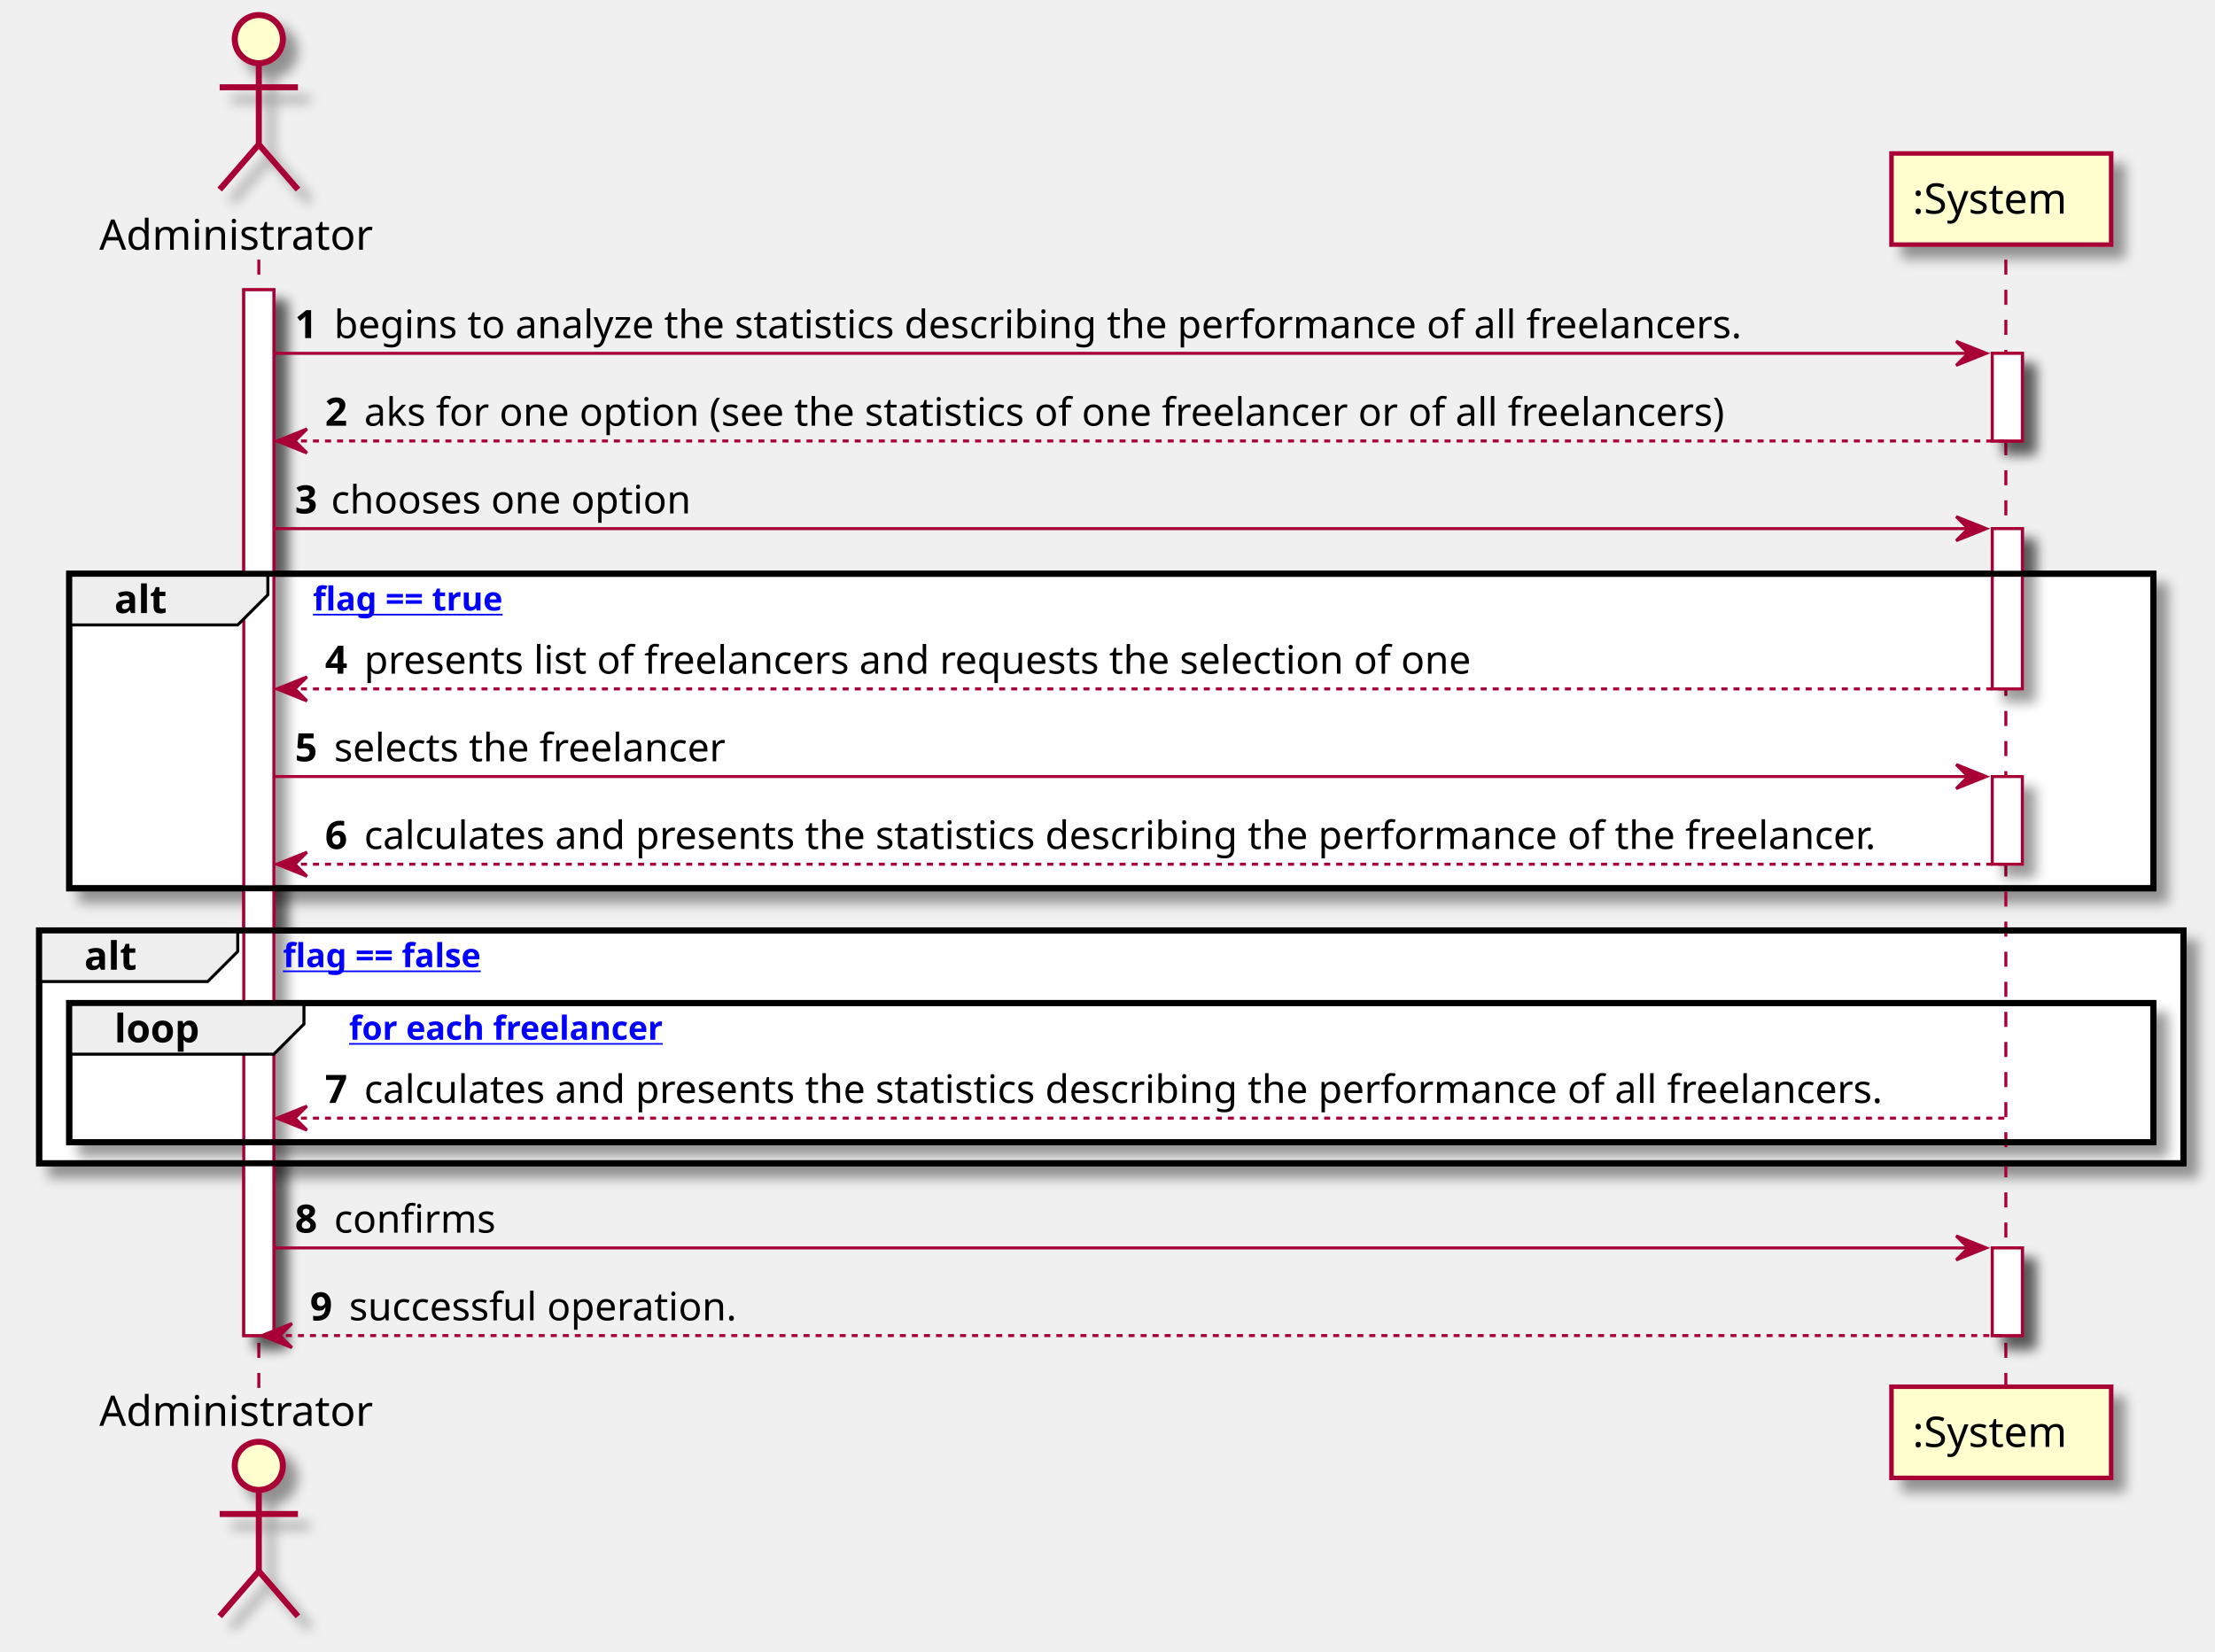
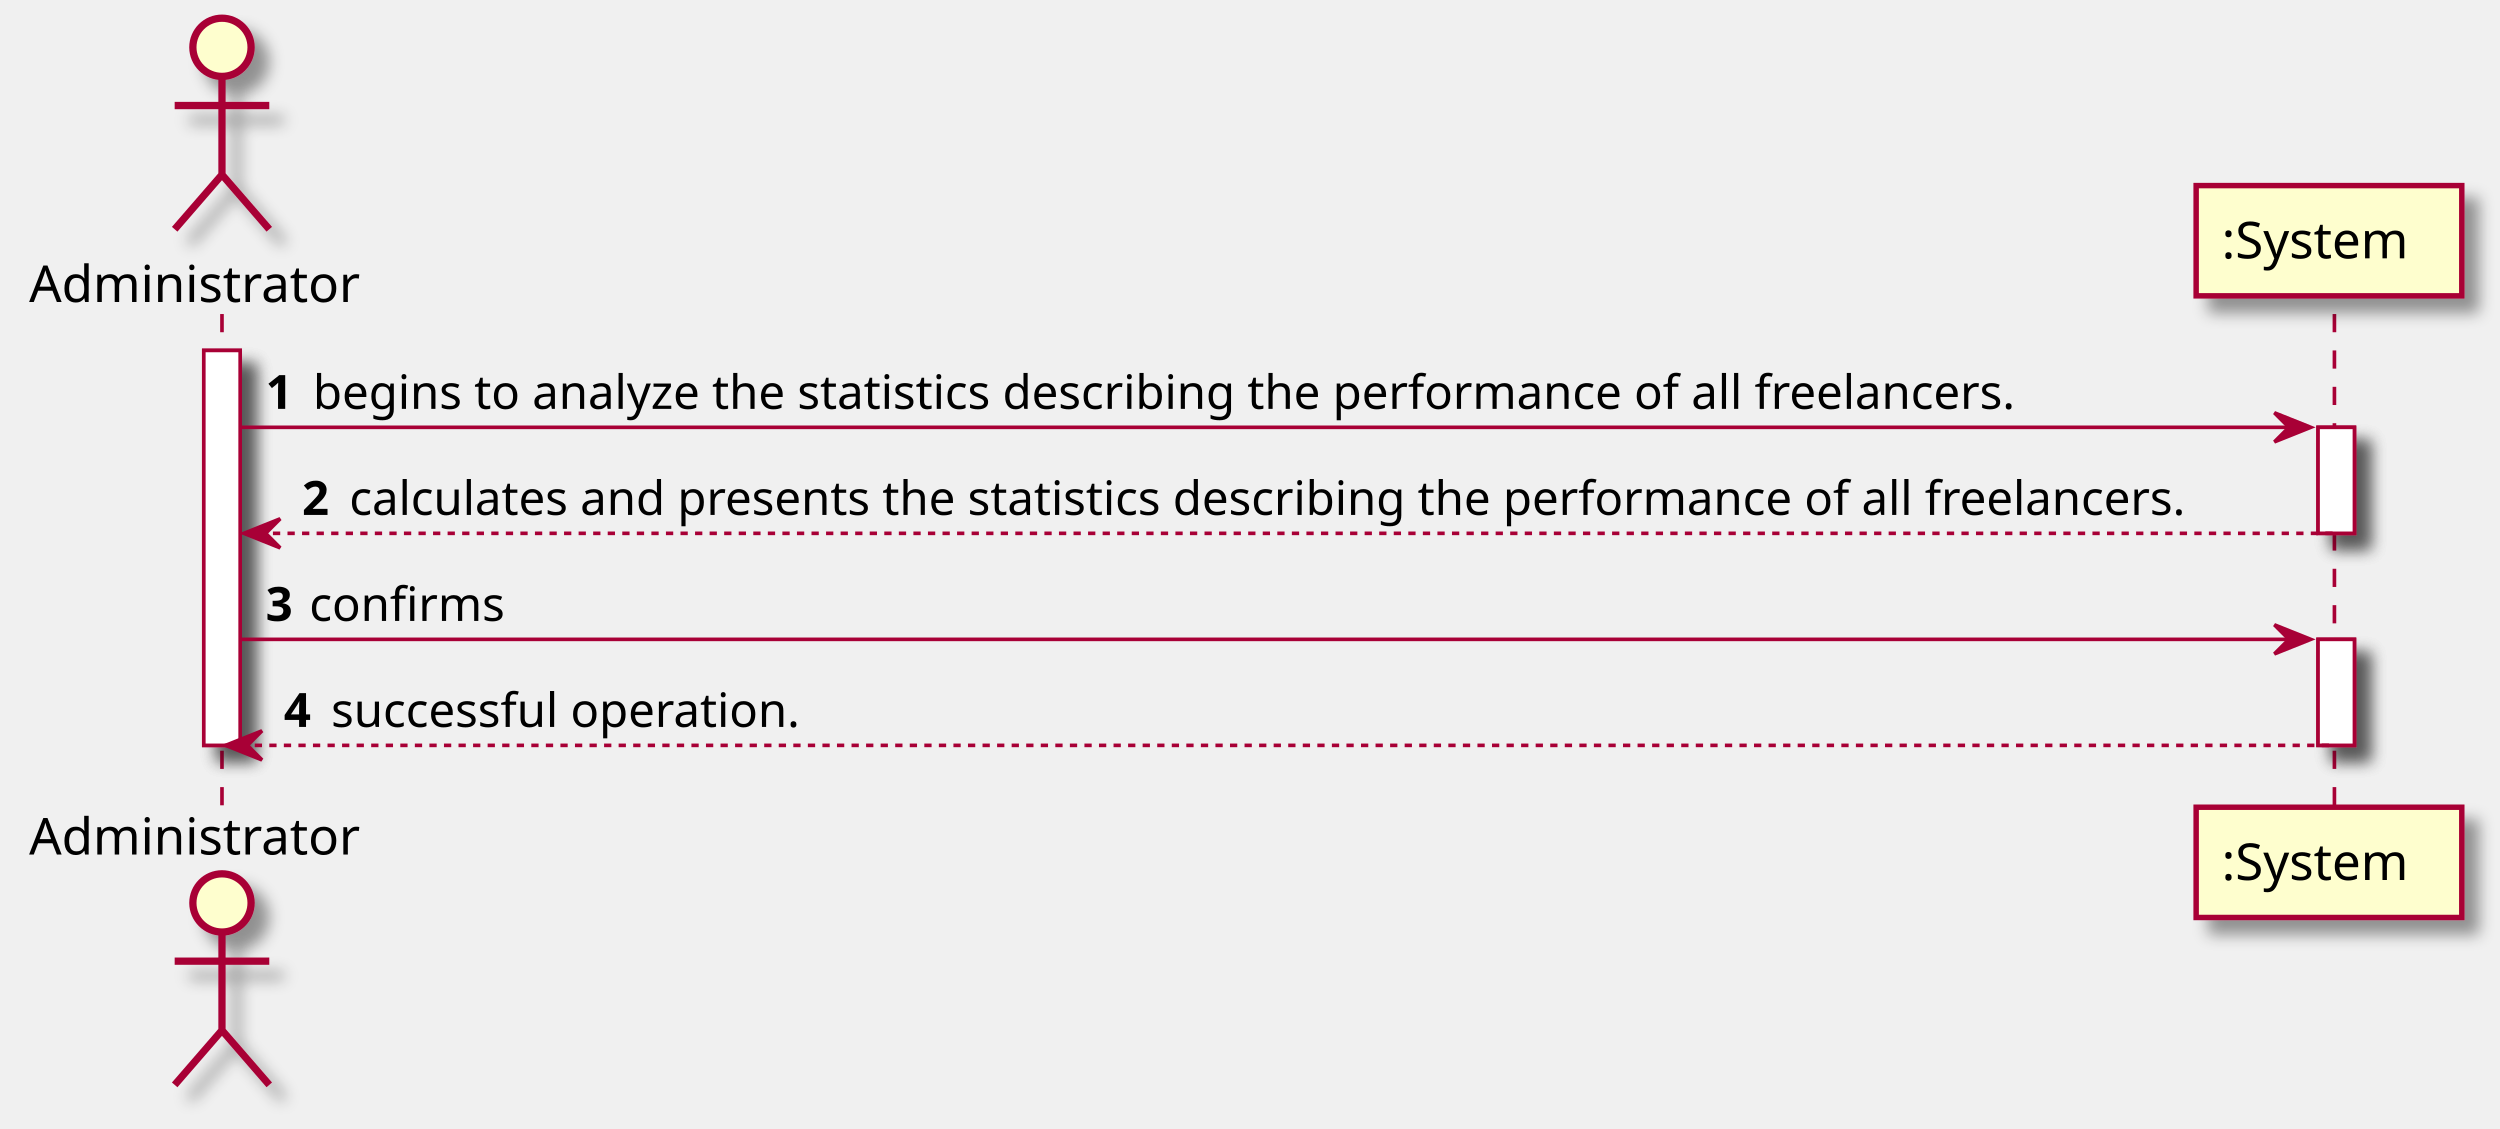
- <svg xmlns="http://www.w3.org/2000/svg" xmlns:xlink="http://www.w3.org/1999/xlink" contentScriptType="application/ecmascript" contentStyleType="text/css" height="549px" preserveAspectRatio="none" style="width:736px;height:549px;" version="1.1" viewBox="0 0 736 549" width="736px" zoomAndPan="magnify">
+ <svg xmlns="http://www.w3.org/2000/svg" contentScriptType="application/ecmascript" contentStyleType="text/css" height="310px" preserveAspectRatio="none" style="width:687px;height:310px;" version="1.1" viewBox="0 0 687 310" width="687px" zoomAndPan="magnify">
  <defs>
-     <filter height="300%" id="f1suzvo9kn97f3" width="300%" x="-1" y="-1">
+     <filter height="300%" id="f1971oxiyataoc" width="300%" x="-1" y="-1">
      <feGaussianBlur result="blurOut" stdDeviation="2.0" />
      <feColorMatrix in="blurOut" result="blurOut2" type="matrix" values="0 0 0 0 0 0 0 0 0 0 0 0 0 0 0 0 0 0 .4 0" />
      <feOffset dx="4.0" dy="4.0" in="blurOut2" result="blurOut3" />
      <feBlend in="SourceGraphic" in2="blurOut3" mode="normal" />
    </filter>
  </defs>
  <g>
-     <rect fill="#FFFFFF" filter="url(#f1suzvo9kn97f3)" height="347.594" style="stroke: #A80036; stroke-width: 1.0;" width="10" x="81" y="96.297" />
-     <rect fill="#FFFFFF" filter="url(#f1suzvo9kn97f3)" height="29.133" style="stroke: #A80036; stroke-width: 1.0;" width="10" x="662" y="117.43" />
-     <rect fill="#FFFFFF" filter="url(#f1suzvo9kn97f3)" height="53.266" style="stroke: #A80036; stroke-width: 1.0;" width="10" x="662" y="175.695" />
-     <rect fill="#FFFFFF" filter="url(#f1suzvo9kn97f3)" height="29.133" style="stroke: #A80036; stroke-width: 1.0;" width="10" x="662" y="258.094" />
-     <rect fill="#FFFFFF" filter="url(#f1suzvo9kn97f3)" height="29.133" style="stroke: #A80036; stroke-width: 1.0;" width="10" x="662" y="414.758" />
-     <rect fill="#FFFFFF" filter="url(#f1suzvo9kn97f3)" height="104.531" style="stroke: #000000; stroke-width: 2.0;" width="692.5" x="23" y="190.695" />
-     <rect fill="#FFFFFF" filter="url(#f1suzvo9kn97f3)" height="77.398" style="stroke: #000000; stroke-width: 2.0;" width="712.5" x="13" y="309.227" />
-     <rect fill="#FFFFFF" filter="url(#f1suzvo9kn97f3)" height="46.266" style="stroke: #000000; stroke-width: 2.0;" width="692.5" x="23" y="333.359" />
-     <line style="stroke: #A80036; stroke-width: 1.0; stroke-dasharray: 5.0,5.0;" x1="86" x2="86" y1="86.297" y2="461.891" />
-     <line style="stroke: #A80036; stroke-width: 1.0; stroke-dasharray: 5.0,5.0;" x1="666.5" x2="666.5" y1="86.297" y2="461.891" />
-     <text fill="#000000" font-family="sans-serif" font-size="14" lengthAdjust="spacingAndGlyphs" textLength="100" x="33" y="82.995">Administrator</text>
-     <ellipse cx="86" cy="13" fill="#FEFECE" filter="url(#f1suzvo9kn97f3)" rx="8" ry="8" style="stroke: #A80036; stroke-width: 2.0;" />
-     <path d="M86,21 L86,48 M73,29 L99,29 M86,48 L73,63 M86,48 L99,63 " fill="none" filter="url(#f1suzvo9kn97f3)" style="stroke: #A80036; stroke-width: 2.0;" />
-     <text fill="#000000" font-family="sans-serif" font-size="14" lengthAdjust="spacingAndGlyphs" textLength="100" x="33" y="473.886">Administrator</text>
-     <ellipse cx="86" cy="487.188" fill="#FEFECE" filter="url(#f1suzvo9kn97f3)" rx="8" ry="8" style="stroke: #A80036; stroke-width: 2.0;" />
-     <path d="M86,495.188 L86,522.188 M73,503.188 L99,503.188 M86,522.188 L73,537.188 M86,522.188 L99,537.188 " fill="none" filter="url(#f1suzvo9kn97f3)" style="stroke: #A80036; stroke-width: 2.0;" />
-     <rect fill="#FEFECE" filter="url(#f1suzvo9kn97f3)" height="30.297" style="stroke: #A80036; stroke-width: 1.5;" width="73" x="628.5" y="51" />
-     <text fill="#000000" font-family="sans-serif" font-size="14" lengthAdjust="spacingAndGlyphs" textLength="59" x="635.5" y="70.995">:System</text>
-     <rect fill="#FEFECE" filter="url(#f1suzvo9kn97f3)" height="30.297" style="stroke: #A80036; stroke-width: 1.5;" width="73" x="628.5" y="460.891" />
-     <text fill="#000000" font-family="sans-serif" font-size="14" lengthAdjust="spacingAndGlyphs" textLength="59" x="635.5" y="480.886">:System</text>
-     <rect fill="#FFFFFF" filter="url(#f1suzvo9kn97f3)" height="347.594" style="stroke: #A80036; stroke-width: 1.0;" width="10" x="81" y="96.297" />
-     <rect fill="#FFFFFF" filter="url(#f1suzvo9kn97f3)" height="29.133" style="stroke: #A80036; stroke-width: 1.0;" width="10" x="662" y="117.43" />
-     <rect fill="#FFFFFF" filter="url(#f1suzvo9kn97f3)" height="53.266" style="stroke: #A80036; stroke-width: 1.0;" width="10" x="662" y="175.695" />
-     <rect fill="#FFFFFF" filter="url(#f1suzvo9kn97f3)" height="29.133" style="stroke: #A80036; stroke-width: 1.0;" width="10" x="662" y="258.094" />
-     <rect fill="#FFFFFF" filter="url(#f1suzvo9kn97f3)" height="29.133" style="stroke: #A80036; stroke-width: 1.0;" width="10" x="662" y="414.758" />
-     <polygon fill="#A80036" points="650,113.43,660,117.43,650,121.43,654,117.43" style="stroke: #A80036; stroke-width: 1.0;" />
-     <line style="stroke: #A80036; stroke-width: 1.0;" x1="91" x2="656" y1="117.43" y2="117.43" />
-     <text fill="#000000" font-family="sans-serif" font-size="13" font-weight="bold" lengthAdjust="spacingAndGlyphs" textLength="9" x="98" y="112.364">1</text>
-     <text fill="#000000" font-family="sans-serif" font-size="13" lengthAdjust="spacingAndGlyphs" textLength="495" x="111" y="112.364">begins to analyze the statistics describing the performance of all freelancers.</text>
-     <polygon fill="#A80036" points="102,142.562,92,146.562,102,150.562,98,146.562" style="stroke: #A80036; stroke-width: 1.0;" />
-     <line style="stroke: #A80036; stroke-width: 1.0; stroke-dasharray: 2.0,2.0;" x1="96" x2="666" y1="146.562" y2="146.562" />
-     <text fill="#000000" font-family="sans-serif" font-size="13" font-weight="bold" lengthAdjust="spacingAndGlyphs" textLength="9" x="108" y="141.497">2</text>
-     <text fill="#000000" font-family="sans-serif" font-size="13" lengthAdjust="spacingAndGlyphs" textLength="481" x="121" y="141.497">aks for one option (see the statistics of one freelancer or of all freelancers)</text>
-     <polygon fill="#A80036" points="650,171.695,660,175.695,650,179.695,654,175.695" style="stroke: #A80036; stroke-width: 1.0;" />
-     <line style="stroke: #A80036; stroke-width: 1.0;" x1="91" x2="656" y1="175.695" y2="175.695" />
-     <text fill="#000000" font-family="sans-serif" font-size="13" font-weight="bold" lengthAdjust="spacingAndGlyphs" textLength="8" x="98" y="170.629">3</text>
-     <text fill="#000000" font-family="sans-serif" font-size="13" lengthAdjust="spacingAndGlyphs" textLength="125" x="110" y="170.629">chooses one option</text>
-     <path d="M23,190.695 L89,190.695 L89,197.695 L79,207.695 L23,207.695 L23,190.695 " fill="#EEEEEE" style="stroke: #000000; stroke-width: 1.0;" />
-     <rect fill="none" height="104.531" style="stroke: #000000; stroke-width: 2.0;" width="692.5" x="23" y="190.695" />
-     <text fill="#000000" font-family="sans-serif" font-size="13" font-weight="bold" lengthAdjust="spacingAndGlyphs" textLength="21" x="38" y="203.762">alt</text>
-     <a href="" target="_top" title="" xlink:actuate="onRequest" xlink:href="" xlink:show="new" xlink:title="" xlink:type="simple">
-       <text fill="#0000FF" font-family="sans-serif" font-size="11" font-weight="bold" lengthAdjust="spacingAndGlyphs" text-decoration="underline" textLength="82" x="104" y="202.906">flag == true</text>
-     </a>
-     <polygon fill="#A80036" points="102,224.961,92,228.961,102,232.961,98,228.961" style="stroke: #A80036; stroke-width: 1.0;" />
-     <line style="stroke: #A80036; stroke-width: 1.0; stroke-dasharray: 2.0,2.0;" x1="96" x2="666" y1="228.961" y2="228.961" />
-     <text fill="#000000" font-family="sans-serif" font-size="13" font-weight="bold" lengthAdjust="spacingAndGlyphs" textLength="9" x="108" y="223.895">4</text>
-     <text fill="#000000" font-family="sans-serif" font-size="13" lengthAdjust="spacingAndGlyphs" textLength="390" x="121" y="223.895">presents list of freelancers and requests the selection of one</text>
-     <polygon fill="#A80036" points="650,254.094,660,258.094,650,262.094,654,258.094" style="stroke: #A80036; stroke-width: 1.0;" />
-     <line style="stroke: #A80036; stroke-width: 1.0;" x1="91" x2="656" y1="258.094" y2="258.094" />
-     <text fill="#000000" font-family="sans-serif" font-size="13" font-weight="bold" lengthAdjust="spacingAndGlyphs" textLength="9" x="98" y="253.028">5</text>
-     <text fill="#000000" font-family="sans-serif" font-size="13" lengthAdjust="spacingAndGlyphs" textLength="139" x="111" y="253.028">selects the freelancer</text>
-     <polygon fill="#A80036" points="102,283.227,92,287.227,102,291.227,98,287.227" style="stroke: #A80036; stroke-width: 1.0;" />
-     <line style="stroke: #A80036; stroke-width: 1.0; stroke-dasharray: 2.0,2.0;" x1="96" x2="666" y1="287.227" y2="287.227" />
-     <text fill="#000000" font-family="sans-serif" font-size="13" font-weight="bold" lengthAdjust="spacingAndGlyphs" textLength="9" x="108" y="282.161">6</text>
-     <text fill="#000000" font-family="sans-serif" font-size="13" lengthAdjust="spacingAndGlyphs" textLength="534" x="121" y="282.161">calculates and presents the statistics describing the performance of the freelancer.</text>
-     <path d="M13,309.227 L79,309.227 L79,316.227 L69,326.227 L13,326.227 L13,309.227 " fill="#EEEEEE" style="stroke: #000000; stroke-width: 1.0;" />
-     <rect fill="none" height="77.398" style="stroke: #000000; stroke-width: 2.0;" width="712.5" x="13" y="309.227" />
-     <text fill="#000000" font-family="sans-serif" font-size="13" font-weight="bold" lengthAdjust="spacingAndGlyphs" textLength="21" x="28" y="322.293">alt</text>
-     <a href="" target="_top" title="" xlink:actuate="onRequest" xlink:href="" xlink:show="new" xlink:title="" xlink:type="simple">
-       <text fill="#0000FF" font-family="sans-serif" font-size="11" font-weight="bold" lengthAdjust="spacingAndGlyphs" text-decoration="underline" textLength="87" x="94" y="321.437">flag == false</text>
-     </a>
-     <path d="M23,333.359 L101,333.359 L101,340.359 L91,350.359 L23,350.359 L23,333.359 " fill="#EEEEEE" style="stroke: #000000; stroke-width: 1.0;" />
-     <rect fill="none" height="46.266" style="stroke: #000000; stroke-width: 2.0;" width="692.5" x="23" y="333.359" />
-     <text fill="#000000" font-family="sans-serif" font-size="13" font-weight="bold" lengthAdjust="spacingAndGlyphs" textLength="33" x="38" y="346.426">loop</text>
-     <a href="" target="_top" title="" xlink:actuate="onRequest" xlink:href="" xlink:show="new" xlink:title="" xlink:type="simple">
-       <text fill="#0000FF" font-family="sans-serif" font-size="11" font-weight="bold" lengthAdjust="spacingAndGlyphs" text-decoration="underline" textLength="131" x="116" y="345.57">for each freelancer</text>
-     </a>
-     <polygon fill="#A80036" points="102,367.625,92,371.625,102,375.625,98,371.625" style="stroke: #A80036; stroke-width: 1.0;" />
-     <line style="stroke: #A80036; stroke-width: 1.0; stroke-dasharray: 2.0,2.0;" x1="96" x2="666" y1="371.625" y2="371.625" />
-     <text fill="#000000" font-family="sans-serif" font-size="13" font-weight="bold" lengthAdjust="spacingAndGlyphs" textLength="9" x="108" y="366.559">7</text>
-     <text fill="#000000" font-family="sans-serif" font-size="13" lengthAdjust="spacingAndGlyphs" textLength="534" x="121" y="366.559">calculates and presents the statistics describing the performance of all freelancers.</text>
-     <polygon fill="#A80036" points="650,410.758,660,414.758,650,418.758,654,414.758" style="stroke: #A80036; stroke-width: 1.0;" />
-     <line style="stroke: #A80036; stroke-width: 1.0;" x1="91" x2="656" y1="414.758" y2="414.758" />
-     <text fill="#000000" font-family="sans-serif" font-size="13" font-weight="bold" lengthAdjust="spacingAndGlyphs" textLength="9" x="98" y="409.692">8</text>
-     <text fill="#000000" font-family="sans-serif" font-size="13" lengthAdjust="spacingAndGlyphs" textLength="56" x="111" y="409.692">confirms</text>
-     <polygon fill="#A80036" points="97,439.891,87,443.891,97,447.891,93,443.891" style="stroke: #A80036; stroke-width: 1.0;" />
-     <line style="stroke: #A80036; stroke-width: 1.0; stroke-dasharray: 2.0,2.0;" x1="91" x2="666" y1="443.891" y2="443.891" />
-     <text fill="#000000" font-family="sans-serif" font-size="13" font-weight="bold" lengthAdjust="spacingAndGlyphs" textLength="9" x="103" y="438.825">9</text>
-     <text fill="#000000" font-family="sans-serif" font-size="13" lengthAdjust="spacingAndGlyphs" textLength="136" x="116" y="438.825">successful operation.</text>
+     <rect fill="#FFFFFF" filter="url(#f1971oxiyataoc)" height="108.531" style="stroke: #A80036; stroke-width: 1.0;" width="10" x="56" y="96.297" />
+     <rect fill="#FFFFFF" filter="url(#f1971oxiyataoc)" height="29.133" style="stroke: #A80036; stroke-width: 1.0;" width="10" x="637" y="117.43" />
+     <rect fill="#FFFFFF" filter="url(#f1971oxiyataoc)" height="29.133" style="stroke: #A80036; stroke-width: 1.0;" width="10" x="637" y="175.695" />
+     <line style="stroke: #A80036; stroke-width: 1.0; stroke-dasharray: 5.0,5.0;" x1="61" x2="61" y1="86.297" y2="222.828" />
+     <line style="stroke: #A80036; stroke-width: 1.0; stroke-dasharray: 5.0,5.0;" x1="641.5" x2="641.5" y1="86.297" y2="222.828" />
+     <text fill="#000000" font-family="sans-serif" font-size="14" lengthAdjust="spacingAndGlyphs" textLength="100" x="8" y="82.995">Administrator</text>
+     <ellipse cx="61" cy="13" fill="#FEFECE" filter="url(#f1971oxiyataoc)" rx="8" ry="8" style="stroke: #A80036; stroke-width: 2.0;" />
+     <path d="M61,21 L61,48 M48,29 L74,29 M61,48 L48,63 M61,48 L74,63 " fill="none" filter="url(#f1971oxiyataoc)" style="stroke: #A80036; stroke-width: 2.0;" />
+     <text fill="#000000" font-family="sans-serif" font-size="14" lengthAdjust="spacingAndGlyphs" textLength="100" x="8" y="234.823">Administrator</text>
+     <ellipse cx="61" cy="248.125" fill="#FEFECE" filter="url(#f1971oxiyataoc)" rx="8" ry="8" style="stroke: #A80036; stroke-width: 2.0;" />
+     <path d="M61,256.125 L61,283.125 M48,264.125 L74,264.125 M61,283.125 L48,298.125 M61,283.125 L74,298.125 " fill="none" filter="url(#f1971oxiyataoc)" style="stroke: #A80036; stroke-width: 2.0;" />
+     <rect fill="#FEFECE" filter="url(#f1971oxiyataoc)" height="30.297" style="stroke: #A80036; stroke-width: 1.5;" width="73" x="603.5" y="51" />
+     <text fill="#000000" font-family="sans-serif" font-size="14" lengthAdjust="spacingAndGlyphs" textLength="59" x="610.5" y="70.995">:System</text>
+     <rect fill="#FEFECE" filter="url(#f1971oxiyataoc)" height="30.297" style="stroke: #A80036; stroke-width: 1.5;" width="73" x="603.5" y="221.828" />
+     <text fill="#000000" font-family="sans-serif" font-size="14" lengthAdjust="spacingAndGlyphs" textLength="59" x="610.5" y="241.823">:System</text>
+     <rect fill="#FFFFFF" filter="url(#f1971oxiyataoc)" height="108.531" style="stroke: #A80036; stroke-width: 1.0;" width="10" x="56" y="96.297" />
+     <rect fill="#FFFFFF" filter="url(#f1971oxiyataoc)" height="29.133" style="stroke: #A80036; stroke-width: 1.0;" width="10" x="637" y="117.43" />
+     <rect fill="#FFFFFF" filter="url(#f1971oxiyataoc)" height="29.133" style="stroke: #A80036; stroke-width: 1.0;" width="10" x="637" y="175.695" />
+     <polygon fill="#A80036" points="625,113.43,635,117.43,625,121.43,629,117.43" style="stroke: #A80036; stroke-width: 1.0;" />
+     <line style="stroke: #A80036; stroke-width: 1.0;" x1="66" x2="631" y1="117.43" y2="117.43" />
+     <text fill="#000000" font-family="sans-serif" font-size="13" font-weight="bold" lengthAdjust="spacingAndGlyphs" textLength="9" x="73" y="112.364">1</text>
+     <text fill="#000000" font-family="sans-serif" font-size="13" lengthAdjust="spacingAndGlyphs" textLength="495" x="86" y="112.364">begins to analyze the statistics describing the performance of all freelancers.</text>
+     <polygon fill="#A80036" points="77,142.562,67,146.562,77,150.562,73,146.562" style="stroke: #A80036; stroke-width: 1.0;" />
+     <line style="stroke: #A80036; stroke-width: 1.0; stroke-dasharray: 2.0,2.0;" x1="71" x2="641" y1="146.562" y2="146.562" />
+     <text fill="#000000" font-family="sans-serif" font-size="13" font-weight="bold" lengthAdjust="spacingAndGlyphs" textLength="9" x="83" y="141.497">2</text>
+     <text fill="#000000" font-family="sans-serif" font-size="13" lengthAdjust="spacingAndGlyphs" textLength="534" x="96" y="141.497">calculates and presents the statistics describing the performance of all freelancers.</text>
+     <polygon fill="#A80036" points="625,171.695,635,175.695,625,179.695,629,175.695" style="stroke: #A80036; stroke-width: 1.0;" />
+     <line style="stroke: #A80036; stroke-width: 1.0;" x1="66" x2="631" y1="175.695" y2="175.695" />
+     <text fill="#000000" font-family="sans-serif" font-size="13" font-weight="bold" lengthAdjust="spacingAndGlyphs" textLength="8" x="73" y="170.629">3</text>
+     <text fill="#000000" font-family="sans-serif" font-size="13" lengthAdjust="spacingAndGlyphs" textLength="56" x="85" y="170.629">confirms</text>
+     <polygon fill="#A80036" points="72,200.828,62,204.828,72,208.828,68,204.828" style="stroke: #A80036; stroke-width: 1.0;" />
+     <line style="stroke: #A80036; stroke-width: 1.0; stroke-dasharray: 2.0,2.0;" x1="66" x2="641" y1="204.828" y2="204.828" />
+     <text fill="#000000" font-family="sans-serif" font-size="13" font-weight="bold" lengthAdjust="spacingAndGlyphs" textLength="9" x="78" y="199.762">4</text>
+     <text fill="#000000" font-family="sans-serif" font-size="13" lengthAdjust="spacingAndGlyphs" textLength="136" x="91" y="199.762">successful operation.</text>
  </g>
</svg>
